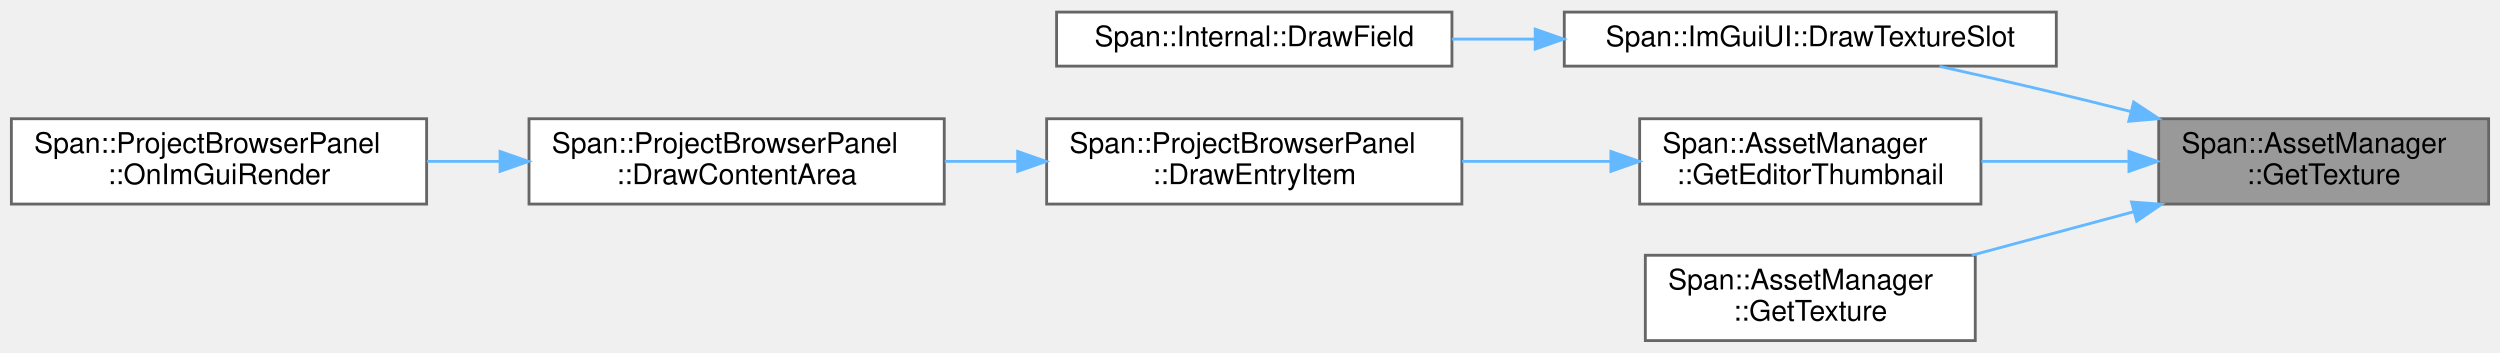
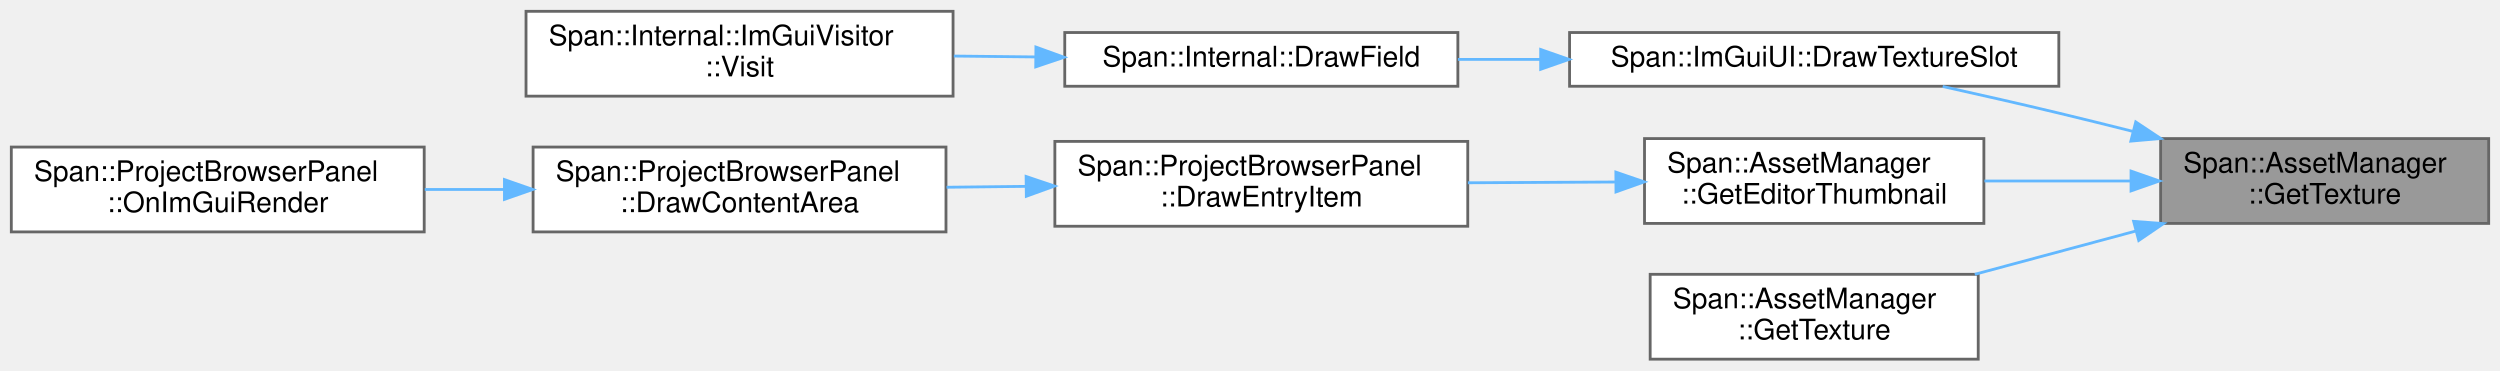
- <svg xmlns="http://www.w3.org/2000/svg" xmlns:xlink="http://www.w3.org/1999/xlink" width="879pt" height="124pt" viewBox="0.00 0.00 879.00 123.50">
-   <g id="graph0" class="graph" transform="scale(1 1) rotate(0) translate(4 119.5)">
+ <svg xmlns="http://www.w3.org/2000/svg" xmlns:xlink="http://www.w3.org/1999/xlink" width="884pt" height="131pt" viewBox="0.00 0.00 884.00 131.00">
+   <g id="graph0" class="graph" transform="scale(1 1) rotate(0) translate(4 127)">
    <g id="Node000001" class="node">
      <g id="a_Node000001">
        <a xlink:title="GUIDでテクスチャを取得 (推奨)">
-           <polygon fill="#999999" stroke="#666666" points="871,-78 755,-78 755,-48 871,-48 871,-78" />
-           <text text-anchor="start" x="763" y="-66" font-family="Helvetica,sans-Serif" font-size="10.00">Span::AssetManager</text>
-           <text text-anchor="middle" x="813" y="-55" font-family="Helvetica,sans-Serif" font-size="10.00">::GetTexture</text>
+           <polygon fill="#999999" stroke="#666666" points="876,-78 760,-78 760,-48 876,-48 876,-78" />
+           <text text-anchor="start" x="768" y="-66" font-family="Helvetica,sans-Serif" font-size="10.00">Span::AssetManager</text>
+           <text text-anchor="middle" x="818" y="-55" font-family="Helvetica,sans-Serif" font-size="10.00">::GetTexture</text>
        </a>
      </g>
    </g>
    <g id="Node000002" class="node">
      <g id="a_Node000002">
        <a xlink:href="classSpan_1_1ImGuiUI.html#a051be17f46f22409017503a9b0562d76" target="_top" xlink:title=" ">
-           <polygon fill="white" stroke="#666666" points="719,-115.5 546,-115.5 546,-96.5 719,-96.5 719,-115.5" />
-           <text text-anchor="middle" x="632.5" y="-103.5" font-family="Helvetica,sans-Serif" font-size="10.00">Span::ImGuiUI::DrawTextureSlot</text>
+           <polygon fill="white" stroke="#666666" points="724,-115.5 551,-115.5 551,-96.5 724,-96.5 724,-115.5" />
+           <text text-anchor="middle" x="637.5" y="-103.5" font-family="Helvetica,sans-Serif" font-size="10.00">Span::ImGuiUI::DrawTextureSlot</text>
        </a>
      </g>
    </g>
    <g id="edge1_Node000001_Node000002" class="edge">
      <g id="a_edge1_Node000001_Node000002">
        <a xlink:title=" ">
-           <path fill="none" stroke="#63b8ff" d="M745.17,-80.54C736.38,-82.76 727.48,-84.96 719,-87 705.69,-90.19 691.17,-93.49 677.94,-96.42" />
-           <polygon fill="#63b8ff" stroke="#63b8ff" points="746.2,-83.89 755.02,-78.03 744.47,-77.1 746.2,-83.89" />
+           <path fill="none" stroke="#63b8ff" d="M750.17,-80.54C741.38,-82.76 732.48,-84.96 724,-87 710.69,-90.19 696.17,-93.49 682.94,-96.42" />
+           <polygon fill="#63b8ff" stroke="#63b8ff" points="751.2,-83.89 760.02,-78.03 749.47,-77.1 751.2,-83.89" />
        </a>
      </g>
    </g>
-     <g id="Node000004" class="node">
-       <g id="a_Node000004">
+     <g id="Node000005" class="node">
+       <g id="a_Node000005">
        <a xlink:href="classSpan_1_1AssetManager.html#ac48434b5c664ed46069ac3d95aadfefb" target="_top" xlink:title="エディタ用: ファイルパスに対応するサムネイル (テクスチャID) を取得します。">
-           <polygon fill="white" stroke="#666666" points="692.5,-78 572.5,-78 572.5,-48 692.5,-48 692.5,-78" />
-           <text text-anchor="start" x="580.5" y="-66" font-family="Helvetica,sans-Serif" font-size="10.00">Span::AssetManager</text>
-           <text text-anchor="middle" x="632.5" y="-55" font-family="Helvetica,sans-Serif" font-size="10.00">::GetEditorThumbnail</text>
+           <polygon fill="white" stroke="#666666" points="697.5,-78 577.5,-78 577.5,-48 697.5,-48 697.5,-78" />
+           <text text-anchor="start" x="585.5" y="-66" font-family="Helvetica,sans-Serif" font-size="10.00">Span::AssetManager</text>
+           <text text-anchor="middle" x="637.5" y="-55" font-family="Helvetica,sans-Serif" font-size="10.00">::GetEditorThumbnail</text>
        </a>
      </g>
    </g>
-     <g id="edge3_Node000001_Node000004" class="edge">
-       <g id="a_edge3_Node000001_Node000004">
+     <g id="edge4_Node000001_Node000005" class="edge">
+       <g id="a_edge4_Node000001_Node000005">
        <a xlink:title=" ">
-           <path fill="none" stroke="#63b8ff" d="M744.16,-63C727.21,-63 709.18,-63 692.69,-63" />
-           <polygon fill="#63b8ff" stroke="#63b8ff" points="744.54,-66.5 754.54,-63 744.54,-59.5 744.54,-66.5" />
+           <path fill="none" stroke="#63b8ff" d="M749.16,-63C732.21,-63 714.18,-63 697.69,-63" />
+           <polygon fill="#63b8ff" stroke="#63b8ff" points="749.54,-66.5 759.54,-63 749.54,-59.5 749.54,-66.5" />
        </a>
      </g>
    </g>
-     <g id="Node000008" class="node">
-       <g id="a_Node000008">
+     <g id="Node000009" class="node">
+       <g id="a_Node000009">
        <a xlink:href="classSpan_1_1AssetManager.html#a93b56de9af3fadbc0ff27f1e21e44291" target="_top" xlink:title="テクスチャを取得します (キャッシュにあればそれを返し、無ければロードします)。">
-           <polygon fill="white" stroke="#666666" points="690.5,-30 574.5,-30 574.5,0 690.5,0 690.5,-30" />
-           <text text-anchor="start" x="582.5" y="-18" font-family="Helvetica,sans-Serif" font-size="10.00">Span::AssetManager</text>
-           <text text-anchor="middle" x="632.5" y="-7" font-family="Helvetica,sans-Serif" font-size="10.00">::GetTexture</text>
+           <polygon fill="white" stroke="#666666" points="695.5,-30 579.5,-30 579.5,0 695.5,0 695.5,-30" />
+           <text text-anchor="start" x="587.5" y="-18" font-family="Helvetica,sans-Serif" font-size="10.00">Span::AssetManager</text>
+           <text text-anchor="middle" x="637.5" y="-7" font-family="Helvetica,sans-Serif" font-size="10.00">::GetTexture</text>
        </a>
      </g>
    </g>
-     <g id="edge7_Node000001_Node000008" class="edge">
-       <g id="a_edge7_Node000001_Node000008">
+     <g id="edge8_Node000001_Node000009" class="edge">
+       <g id="a_edge8_Node000001_Node000009">
        <a xlink:title=" ">
-           <path fill="none" stroke="#63b8ff" d="M746.11,-45.28C727.44,-40.26 707.3,-34.85 689.29,-30" />
-           <polygon fill="#63b8ff" stroke="#63b8ff" points="745.45,-48.73 756.01,-47.94 747.26,-41.97 745.45,-48.73" />
+           <path fill="none" stroke="#63b8ff" d="M751.11,-45.28C732.44,-40.26 712.3,-34.85 694.29,-30" />
+           <polygon fill="#63b8ff" stroke="#63b8ff" points="750.45,-48.73 761.01,-47.94 752.26,-41.97 750.45,-48.73" />
        </a>
      </g>
    </g>
    <g id="Node000003" class="node">
      <g id="a_Node000003">
        <a xlink:href="namespaceSpan_1_1Internal.html#ae18b71c51d88d168549fe9542ed952bb" target="_top" xlink:title="型に応じた描画ヘルパー関数">
-           <polygon fill="white" stroke="#666666" points="506.5,-115.5 367.5,-115.5 367.5,-96.5 506.5,-96.5 506.5,-115.5" />
-           <text text-anchor="middle" x="437" y="-103.5" font-family="Helvetica,sans-Serif" font-size="10.00">Span::Internal::DrawField</text>
+           <polygon fill="white" stroke="#666666" points="511.5,-115.5 372.5,-115.5 372.5,-96.5 511.5,-96.5 511.5,-115.5" />
+           <text text-anchor="middle" x="442" y="-103.5" font-family="Helvetica,sans-Serif" font-size="10.00">Span::Internal::DrawField</text>
        </a>
      </g>
    </g>
    <g id="edge2_Node000002_Node000003" class="edge">
      <g id="a_edge2_Node000002_Node000003">
        <a xlink:title=" ">
-           <path fill="none" stroke="#63b8ff" d="M535.58,-106C525.77,-106 515.95,-106 506.52,-106" />
-           <polygon fill="#63b8ff" stroke="#63b8ff" points="535.78,-109.5 545.78,-106 535.78,-102.5 535.78,-109.5" />
+           <path fill="none" stroke="#63b8ff" d="M540.58,-106C530.77,-106 520.95,-106 511.52,-106" />
+           <polygon fill="#63b8ff" stroke="#63b8ff" points="540.78,-109.5 550.78,-106 540.78,-102.5 540.78,-109.5" />
        </a>
      </g>
    </g>
-     <g id="Node000005" class="node">
-       <g id="a_Node000005">
-         <a xlink:href="classSpan_1_1ProjectBrowserPanel.html#a61f13161ddf1dcca1a2a1a5a8a865ccc" target="_top" xlink:title="個別のアセットアイテムを描画します。">
-           <polygon fill="white" stroke="#666666" points="510,-78 364,-78 364,-48 510,-48 510,-78" />
-           <text text-anchor="start" x="372" y="-66" font-family="Helvetica,sans-Serif" font-size="10.00">Span::ProjectBrowserPanel</text>
-           <text text-anchor="middle" x="437" y="-55" font-family="Helvetica,sans-Serif" font-size="10.00">::DrawEntryItem</text>
+     <g id="Node000004" class="node">
+       <g id="a_Node000004">
+         <a xlink:href="structSpan_1_1Internal_1_1ImGuiVisitor.html#a966eba59899c3c97a93ed58acb5612a8" target="_top" xlink:title=" ">
+           <polygon fill="white" stroke="#666666" points="333,-123 182,-123 182,-93 333,-93 333,-123" />
+           <text text-anchor="start" x="190" y="-111" font-family="Helvetica,sans-Serif" font-size="10.00">Span::Internal::ImGuiVisitor</text>
+           <text text-anchor="middle" x="257.5" y="-100" font-family="Helvetica,sans-Serif" font-size="10.00">::Visit</text>
        </a>
      </g>
    </g>
-     <g id="edge4_Node000004_Node000005" class="edge">
-       <g id="a_edge4_Node000004_Node000005">
+     <g id="edge3_Node000003_Node000004" class="edge">
+       <g id="a_edge3_Node000003_Node000004">
        <a xlink:title=" ">
-           <path fill="none" stroke="#63b8ff" d="M562.05,-63C545.16,-63 527.06,-63 510.05,-63" />
-           <polygon fill="#63b8ff" stroke="#63b8ff" points="562.39,-66.5 572.39,-63 562.39,-59.5 562.39,-66.5" />
+           <path fill="none" stroke="#63b8ff" d="M362.01,-106.87C352.47,-106.97 342.75,-107.08 333.28,-107.18" />
+           <polygon fill="#63b8ff" stroke="#63b8ff" points="362.3,-110.36 372.26,-106.75 362.23,-103.36 362.3,-110.36" />
        </a>
      </g>
    </g>
    <g id="Node000006" class="node">
      <g id="a_Node000006">
-         <a xlink:href="classSpan_1_1ProjectBrowserPanel.html#a3877e936c3c6ee4b522ea63dc65dfd3b" target="_top" xlink:title="右側のファイル/アセット一覧エリアを描画します。">
-           <polygon fill="white" stroke="#666666" points="328,-78 182,-78 182,-48 328,-48 328,-78" />
-           <text text-anchor="start" x="190" y="-66" font-family="Helvetica,sans-Serif" font-size="10.00">Span::ProjectBrowserPanel</text>
-           <text text-anchor="middle" x="255" y="-55" font-family="Helvetica,sans-Serif" font-size="10.00">::DrawContentArea</text>
+         <a xlink:href="classSpan_1_1ProjectBrowserPanel.html#a61f13161ddf1dcca1a2a1a5a8a865ccc" target="_top" xlink:title="個別のアセットアイテムを描画します。">
+           <polygon fill="white" stroke="#666666" points="515,-77 369,-77 369,-47 515,-47 515,-77" />
+           <text text-anchor="start" x="377" y="-65" font-family="Helvetica,sans-Serif" font-size="10.00">Span::ProjectBrowserPanel</text>
+           <text text-anchor="middle" x="442" y="-54" font-family="Helvetica,sans-Serif" font-size="10.00">::DrawEntryItem</text>
        </a>
      </g>
    </g>
    <g id="edge5_Node000005_Node000006" class="edge">
      <g id="a_edge5_Node000005_Node000006">
        <a xlink:title=" ">
-           <path fill="none" stroke="#63b8ff" d="M353.56,-63C345.09,-63 336.54,-63 328.19,-63" />
-           <polygon fill="#63b8ff" stroke="#63b8ff" points="353.82,-66.5 363.82,-63 353.82,-59.5 353.82,-66.5" />
+           <path fill="none" stroke="#63b8ff" d="M567.05,-62.64C550.16,-62.55 532.06,-62.46 515.05,-62.37" />
+           <polygon fill="#63b8ff" stroke="#63b8ff" points="567.37,-66.14 577.39,-62.69 567.41,-59.14 567.37,-66.14" />
        </a>
      </g>
    </g>
    <g id="Node000007" class="node">
      <g id="a_Node000007">
-         <a xlink:href="classSpan_1_1ProjectBrowserPanel.html#ad259c8cf9a9c066350b699f9cd14438e" target="_top" xlink:title="GUI描画の更新処理">
-           <polygon fill="white" stroke="#666666" points="146,-78 0,-78 0,-48 146,-48 146,-78" />
-           <text text-anchor="start" x="8" y="-66" font-family="Helvetica,sans-Serif" font-size="10.00">Span::ProjectBrowserPanel</text>
-           <text text-anchor="middle" x="73" y="-55" font-family="Helvetica,sans-Serif" font-size="10.00">::OnImGuiRender</text>
+         <a xlink:href="classSpan_1_1ProjectBrowserPanel.html#a3877e936c3c6ee4b522ea63dc65dfd3b" target="_top" xlink:title="右側のファイル/アセット一覧エリアを描画します。">
+           <polygon fill="white" stroke="#666666" points="330.5,-75 184.5,-75 184.5,-45 330.5,-45 330.5,-75" />
+           <text text-anchor="start" x="192.5" y="-63" font-family="Helvetica,sans-Serif" font-size="10.00">Span::ProjectBrowserPanel</text>
+           <text text-anchor="middle" x="257.5" y="-52" font-family="Helvetica,sans-Serif" font-size="10.00">::DrawContentArea</text>
        </a>
      </g>
    </g>
    <g id="edge6_Node000006_Node000007" class="edge">
      <g id="a_edge6_Node000006_Node000007">
        <a xlink:title=" ">
-           <path fill="none" stroke="#63b8ff" d="M171.56,-63C163.09,-63 154.54,-63 146.19,-63" />
-           <polygon fill="#63b8ff" stroke="#63b8ff" points="171.82,-66.5 181.82,-63 171.82,-59.5 171.82,-66.5" />
+           <path fill="none" stroke="#63b8ff" d="M358.78,-61.1C349.42,-61 339.92,-60.89 330.7,-60.79" />
+           <polygon fill="#63b8ff" stroke="#63b8ff" points="358.83,-64.6 368.87,-61.21 358.91,-57.6 358.83,-64.6" />
+         </a>
+       </g>
+     </g>
+     <g id="Node000008" class="node">
+       <g id="a_Node000008">
+         <a xlink:href="classSpan_1_1ProjectBrowserPanel.html#ad259c8cf9a9c066350b699f9cd14438e" target="_top" xlink:title="GUI描画の更新処理">
+           <polygon fill="white" stroke="#666666" points="146,-75 0,-75 0,-45 146,-45 146,-75" />
+           <text text-anchor="start" x="8" y="-63" font-family="Helvetica,sans-Serif" font-size="10.00">Span::ProjectBrowserPanel</text>
+           <text text-anchor="middle" x="73" y="-52" font-family="Helvetica,sans-Serif" font-size="10.00">::OnImGuiRender</text>
+         </a>
+       </g>
+     </g>
+     <g id="edge7_Node000007_Node000008" class="edge">
+       <g id="a_edge7_Node000007_Node000008">
+         <a xlink:title=" ">
+           <path fill="none" stroke="#63b8ff" d="M174.28,-60C164.92,-60 155.42,-60 146.2,-60" />
+           <polygon fill="#63b8ff" stroke="#63b8ff" points="174.37,-63.5 184.37,-60 174.37,-56.5 174.37,-63.5" />
        </a>
      </g>
    </g>
  </g>
</svg>
